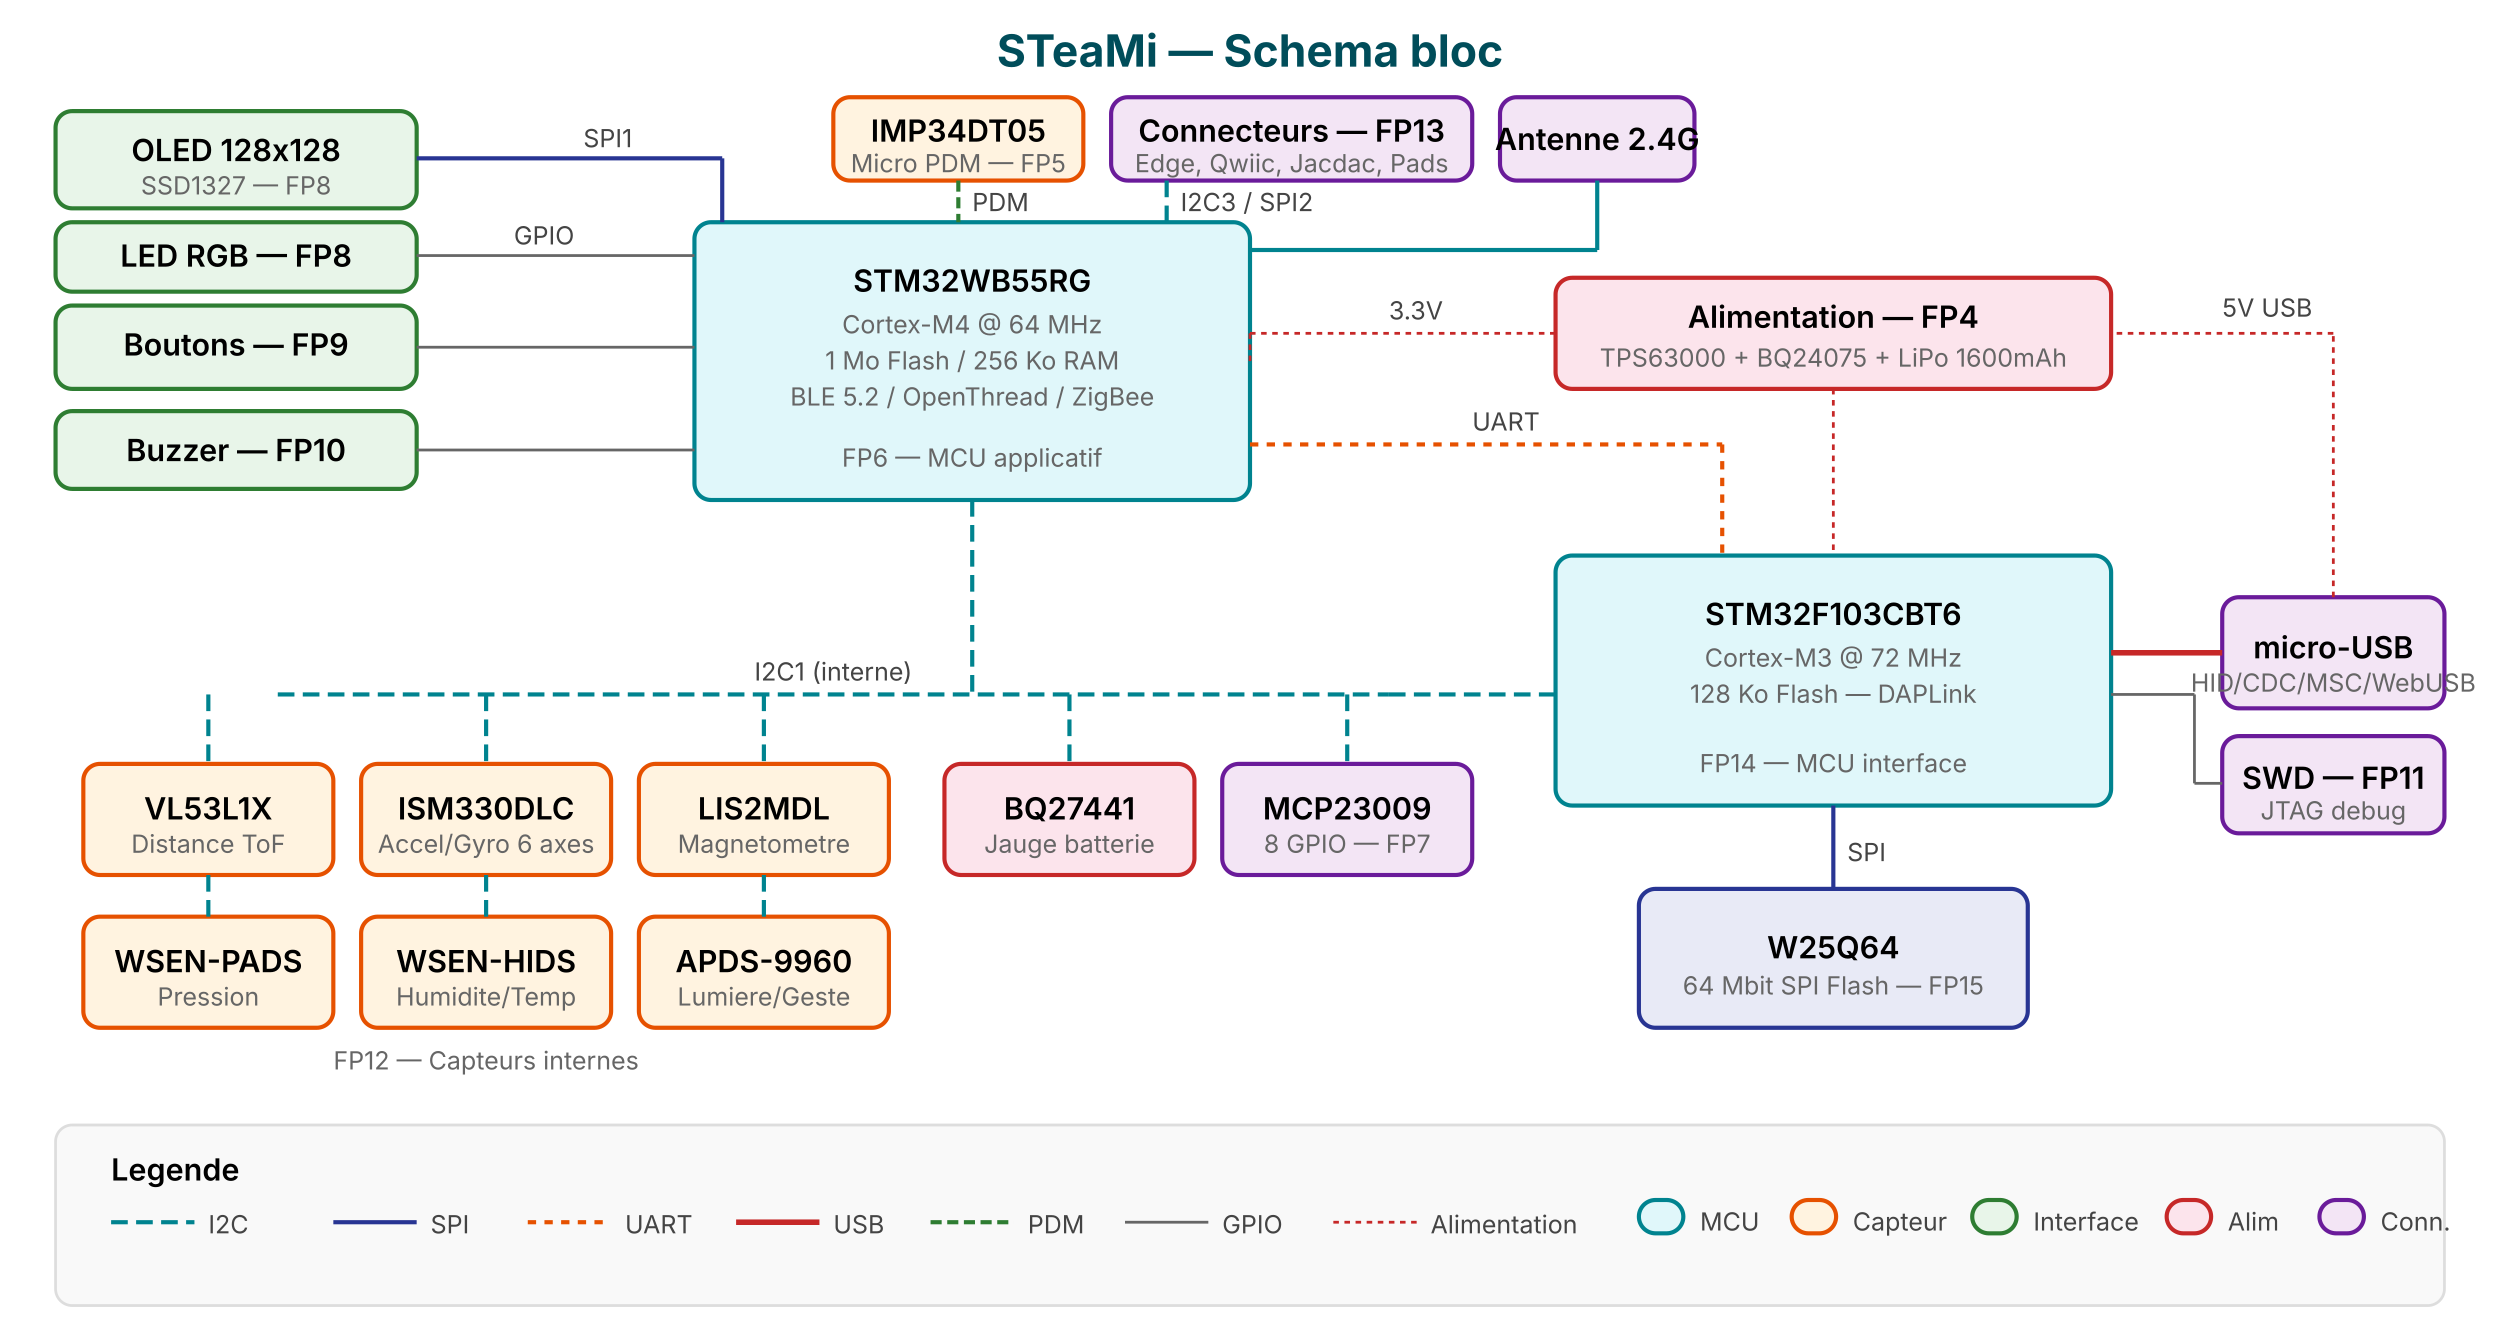
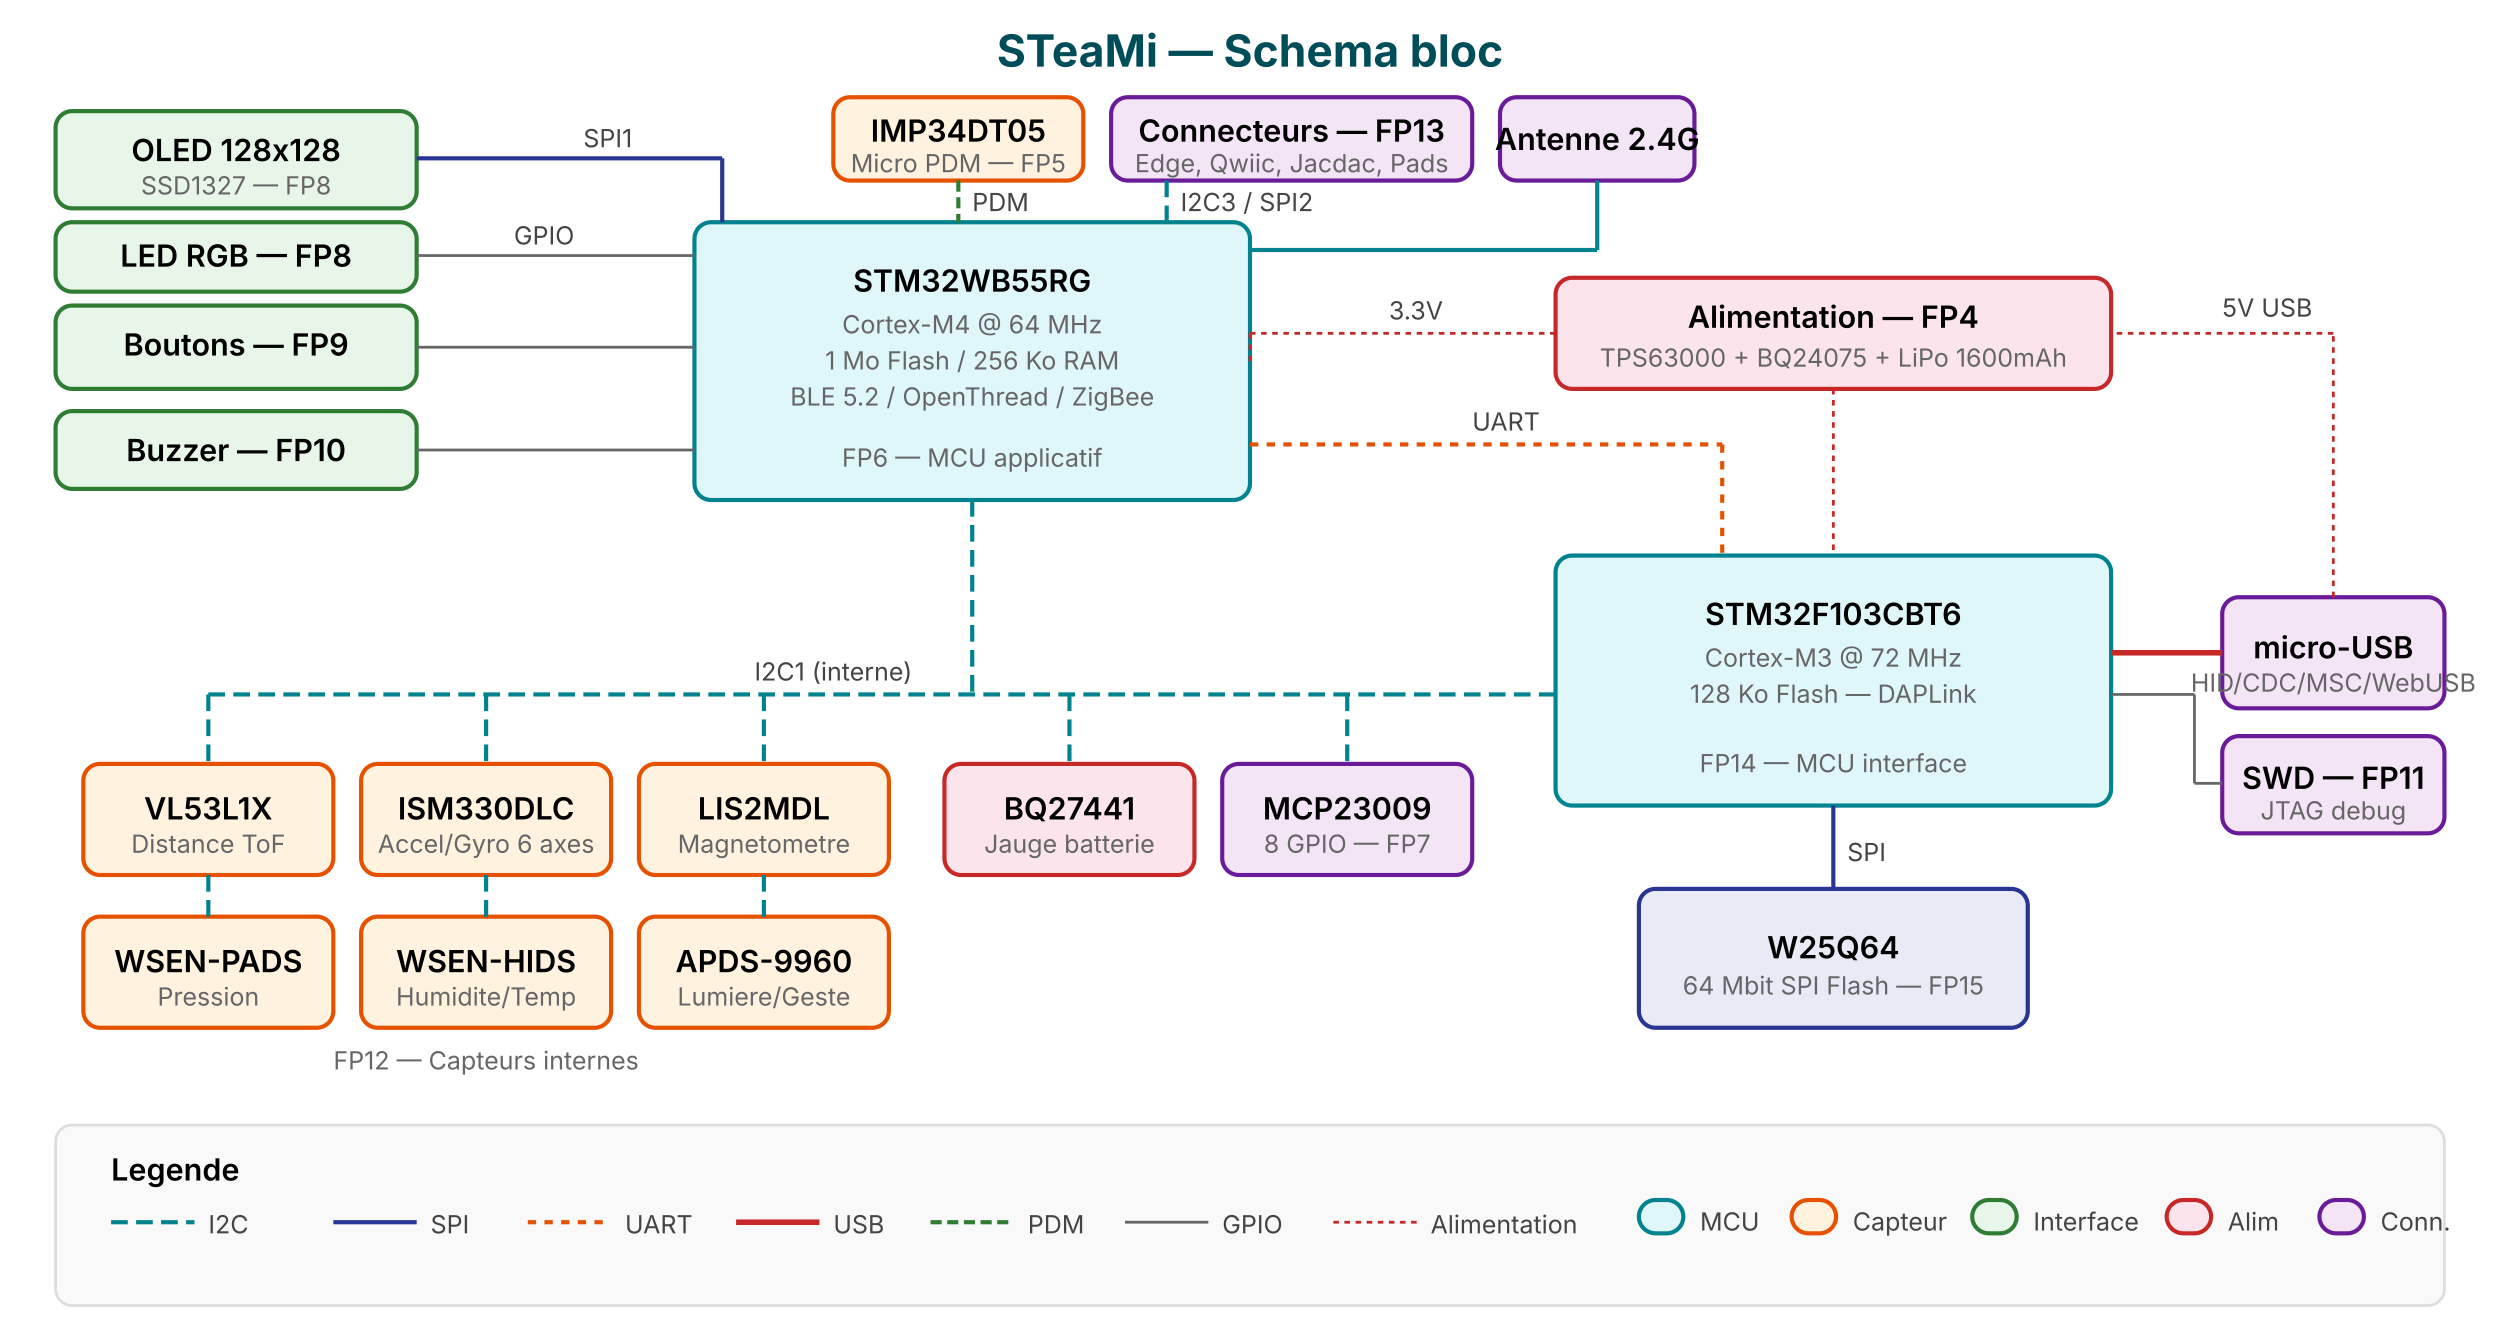
<svg xmlns="http://www.w3.org/2000/svg" viewBox="0 0 900 480" font-family="Inter, -apple-system, sans-serif" font-size="11">
  <defs>
    <style>
      .box { rx: 6; ry: 6; stroke-width: 1.5; }
      .mcu { fill: #e0f7fa; stroke: #00838f; }
      .sensor { fill: #fff3e0; stroke: #e65100; }
      .power { fill: #fce4ec; stroke: #c62828; }
      .ui { fill: #e8f5e9; stroke: #2e7d32; }
      .conn { fill: #f3e5f5; stroke: #6a1b9a; }
      .flash { fill: #e8eaf6; stroke: #283593; }
      .label { font-weight: 600; font-size: 11px; }
      .sublabel { font-size: 9px; fill: #666; }
      .bus { stroke-width: 1.5; fill: none; }
      .bus-i2c { stroke: #00838f; stroke-dasharray: 6,3; }
      .bus-spi { stroke: #283593; }
      .bus-uart { stroke: #e65100; stroke-dasharray: 3,3; }
      .bus-usb { stroke: #c62828; stroke-width: 2; }
      .bus-pwr { stroke: #c62828; stroke-width: 1; stroke-dasharray: 2,2; }
      .bus-pdm { stroke: #2e7d32; stroke-dasharray: 4,2; }
      .bus-gpio { stroke: #666; stroke-width: 1; }
      .title { font-size: 16px; font-weight: 700; fill: #004d5a; }
      .legend-text { font-size: 9px; fill: #444; }
    </style>
  </defs>
  <text x="450" y="24" text-anchor="middle" class="title">STeaMi — Schema bloc</text>
  <rect x="250" y="80" width="200" height="100" class="box mcu" />
  <text x="350" y="105" text-anchor="middle" class="label">STM32WB55RG</text>
  <text x="350" y="120" text-anchor="middle" class="sublabel">Cortex-M4 @ 64 MHz</text>
  <text x="350" y="133" text-anchor="middle" class="sublabel">1 Mo Flash / 256 Ko RAM</text>
  <text x="350" y="146" text-anchor="middle" class="sublabel">BLE 5.2 / OpenThread / ZigBee</text>
  <text x="350" y="168" text-anchor="middle" class="sublabel" fill="#00838f">FP6 — MCU applicatif</text>
  <rect x="540" y="35" width="70" height="30" class="box conn" />
  <text x="575" y="54" text-anchor="middle" class="label" font-size="9">Antenne 2.4G</text>
  <line x1="450" y1="90" x2="575" y2="90" class="bus" stroke="#00838f" stroke-width="1.5" />
  <line x1="575" y1="90" x2="575" y2="65" class="bus" stroke="#00838f" stroke-width="1.5" />
  <rect x="560" y="200" width="200" height="90" class="box mcu" />
  <text x="660" y="225" text-anchor="middle" class="label">STM32F103CBT6</text>
  <text x="660" y="240" text-anchor="middle" class="sublabel">Cortex-M3 @ 72 MHz</text>
  <text x="660" y="253" text-anchor="middle" class="sublabel">128 Ko Flash — DAPLink</text>
  <text x="660" y="278" text-anchor="middle" class="sublabel" fill="#00838f">FP14 — MCU interface</text>
  <rect x="800" y="215" width="80" height="40" class="box conn" />
  <text x="840" y="237" text-anchor="middle" class="label" font-size="9">micro-USB</text>
  <text x="840" y="249" text-anchor="middle" class="sublabel">HID/CDC/MSC/WebUSB</text>
  <line x1="760" y1="235" x2="800" y2="235" class="bus bus-usb" />
  <line x1="450" y1="160" x2="620" y2="160" class="bus bus-uart" />
  <line x1="620" y1="160" x2="620" y2="200" class="bus bus-uart" />
  <text x="530" y="155" class="legend-text" fill="#e65100">UART</text>
  <rect x="590" y="320" width="140" height="50" class="box flash" />
  <text x="660" y="345" text-anchor="middle" class="label">W25Q64</text>
  <text x="660" y="358" text-anchor="middle" class="sublabel">64 Mbit SPI Flash — FP15</text>
  <line x1="660" y1="290" x2="660" y2="320" class="bus bus-spi" />
  <text x="665" y="310" class="legend-text" fill="#283593">SPI</text>
-   <line x1="100" y1="250" x2="500" y2="250" class="bus bus-i2c" />
+   <line x1="75" y1="250" x2="500" y2="250" class="bus bus-i2c" />
  <text x="300" y="245" text-anchor="middle" class="legend-text" fill="#00838f">I2C1 (interne)</text>
  <line x1="350" y1="180" x2="350" y2="250" class="bus bus-i2c" />
  <line x1="560" y1="250" x2="500" y2="250" class="bus bus-i2c" />
  <rect x="30" y="275" width="90" height="40" class="box sensor" />
  <text x="75" y="295" text-anchor="middle" class="label" font-size="9">VL53L1X</text>
  <text x="75" y="307" text-anchor="middle" class="sublabel">Distance ToF</text>
  <line x1="75" y1="250" x2="75" y2="275" class="bus bus-i2c" />
  <rect x="130" y="275" width="90" height="40" class="box sensor" />
  <text x="175" y="295" text-anchor="middle" class="label" font-size="9">ISM330DLC</text>
  <text x="175" y="307" text-anchor="middle" class="sublabel">Accel/Gyro 6 axes</text>
  <line x1="175" y1="250" x2="175" y2="275" class="bus bus-i2c" />
  <rect x="230" y="275" width="90" height="40" class="box sensor" />
  <text x="275" y="295" text-anchor="middle" class="label" font-size="9">LIS2MDL</text>
  <text x="275" y="307" text-anchor="middle" class="sublabel">Magnetometre</text>
  <line x1="275" y1="250" x2="275" y2="275" class="bus bus-i2c" />
  <rect x="30" y="330" width="90" height="40" class="box sensor" />
  <text x="75" y="350" text-anchor="middle" class="label" font-size="9">WSEN-PADS</text>
  <text x="75" y="362" text-anchor="middle" class="sublabel">Pression</text>
  <line x1="75" y1="315" x2="75" y2="330" class="bus bus-i2c" />
  <rect x="130" y="330" width="90" height="40" class="box sensor" />
  <text x="175" y="350" text-anchor="middle" class="label" font-size="9">WSEN-HIDS</text>
  <text x="175" y="362" text-anchor="middle" class="sublabel">Humidite/Temp</text>
  <line x1="175" y1="315" x2="175" y2="330" class="bus bus-i2c" />
  <rect x="230" y="330" width="90" height="40" class="box sensor" />
  <text x="275" y="350" text-anchor="middle" class="label" font-size="9">APDS-9960</text>
  <text x="275" y="362" text-anchor="middle" class="sublabel">Lumiere/Geste</text>
  <line x1="275" y1="315" x2="275" y2="330" class="bus bus-i2c" />
  <rect x="340" y="275" width="90" height="40" class="box power" />
  <text x="385" y="295" text-anchor="middle" class="label" font-size="9">BQ27441</text>
  <text x="385" y="307" text-anchor="middle" class="sublabel">Jauge batterie</text>
  <line x1="385" y1="250" x2="385" y2="275" class="bus bus-i2c" />
  <rect x="440" y="275" width="90" height="40" class="box conn" />
  <text x="485" y="295" text-anchor="middle" class="label" font-size="9">MCP23009</text>
  <text x="485" y="307" text-anchor="middle" class="sublabel">8 GPIO — FP7</text>
  <line x1="485" y1="250" x2="485" y2="275" class="bus bus-i2c" />
  <text x="175" y="385" text-anchor="middle" class="sublabel" fill="#e65100">FP12 — Capteurs internes</text>
  <rect x="300" y="35" width="90" height="30" class="box sensor" />
  <text x="345" y="51" text-anchor="middle" class="label" font-size="9">IMP34DT05</text>
  <text x="345" y="62" text-anchor="middle" class="sublabel">Micro PDM — FP5</text>
  <line x1="345" y1="65" x2="345" y2="80" class="bus bus-pdm" />
  <text x="350" y="76" class="legend-text" fill="#2e7d32">PDM</text>
  <rect x="20" y="40" width="130" height="35" class="box ui" />
  <text x="85" y="58" text-anchor="middle" class="label" font-size="10">OLED 128x128</text>
  <text x="85" y="70" text-anchor="middle" class="sublabel">SSD1327 — FP8</text>
  <line x1="150" y1="57" x2="260" y2="57" class="bus bus-spi" />
  <line x1="260" y1="57" x2="260" y2="80" class="bus bus-spi" />
  <text x="210" y="53" class="legend-text" fill="#283593">SPI1</text>
  <rect x="20" y="80" width="130" height="25" class="box ui" />
  <text x="85" y="96" text-anchor="middle" class="label" font-size="9">LED RGB — FP8</text>
  <line x1="150" y1="92" x2="250" y2="92" class="bus bus-gpio" />
  <text x="185" y="88" class="legend-text" fill="#666">GPIO</text>
  <rect x="20" y="110" width="130" height="30" class="box ui" />
  <text x="85" y="128" text-anchor="middle" class="label" font-size="9">Boutons — FP9</text>
  <line x1="150" y1="125" x2="250" y2="125" class="bus bus-gpio" />
  <rect x="20" y="148" width="130" height="28" class="box ui" />
  <text x="85" y="166" text-anchor="middle" class="label" font-size="9">Buzzer — FP10</text>
  <line x1="150" y1="162" x2="250" y2="162" class="bus bus-gpio" />
  <rect x="560" y="100" width="200" height="40" class="box power" />
  <text x="660" y="118" text-anchor="middle" class="label" font-size="10">Alimentation — FP4</text>
  <text x="660" y="132" text-anchor="middle" class="sublabel">TPS63000 + BQ24075 + LiPo 1600mAh</text>
  <line x1="660" y1="140" x2="660" y2="200" class="bus bus-pwr" stroke-dasharray="2,4" />
  <line x1="560" y1="120" x2="450" y2="120" class="bus bus-pwr" />
  <line x1="450" y1="120" x2="450" y2="130" class="bus bus-pwr" />
  <text x="500" y="115" class="legend-text" fill="#c62828">3.3V</text>
  <line x1="840" y1="215" x2="840" y2="120" class="bus bus-pwr" />
  <line x1="840" y1="120" x2="760" y2="120" class="bus bus-pwr" />
  <text x="800" y="114" class="legend-text" fill="#c62828">5V USB</text>
  <rect x="400" y="35" width="130" height="30" class="box conn" />
  <text x="465" y="51" text-anchor="middle" class="label" font-size="9">Connecteurs — FP13</text>
  <text x="465" y="62" text-anchor="middle" class="sublabel">Edge, Qwiic, Jacdac, Pads</text>
  <line x1="420" y1="65" x2="420" y2="80" class="bus bus-i2c" stroke="#6a1b9a" />
  <text x="425" y="76" class="legend-text" fill="#6a1b9a">I2C3 / SPI2</text>
  <rect x="800" y="265" width="80" height="35" class="box conn" />
  <text x="840" y="284" text-anchor="middle" class="label" font-size="9">SWD — FP11</text>
  <text x="840" y="295" text-anchor="middle" class="sublabel">JTAG debug</text>
  <line x1="760" y1="250" x2="790" y2="250" class="bus bus-gpio" />
  <line x1="790" y1="250" x2="790" y2="282" class="bus bus-gpio" />
  <line x1="790" y1="282" x2="800" y2="282" class="bus bus-gpio" />
  <rect x="20" y="405" width="860" height="65" rx="6" fill="#f9f9f9" stroke="#ddd" />
  <text x="40" y="425" class="label" font-size="10">Legende</text>
  <line x1="40" y1="440" x2="70" y2="440" class="bus bus-i2c" />
  <text x="75" y="444" class="legend-text">I2C</text>
  <line x1="120" y1="440" x2="150" y2="440" class="bus bus-spi" />
  <text x="155" y="444" class="legend-text">SPI</text>
  <line x1="190" y1="440" x2="220" y2="440" class="bus bus-uart" />
  <text x="225" y="444" class="legend-text">UART</text>
  <line x1="265" y1="440" x2="295" y2="440" class="bus bus-usb" />
  <text x="300" y="444" class="legend-text">USB</text>
  <line x1="335" y1="440" x2="365" y2="440" class="bus bus-pdm" />
  <text x="370" y="444" class="legend-text">PDM</text>
  <line x1="405" y1="440" x2="435" y2="440" class="bus bus-gpio" />
  <text x="440" y="444" class="legend-text">GPIO</text>
  <line x1="480" y1="440" x2="510" y2="440" class="bus bus-pwr" />
  <text x="515" y="444" class="legend-text">Alimentation</text>
  <rect x="590" y="432" width="16" height="12" class="box mcu" />
  <text x="612" y="443" class="legend-text">MCU</text>
  <rect x="645" y="432" width="16" height="12" class="box sensor" />
  <text x="667" y="443" class="legend-text">Capteur</text>
  <rect x="710" y="432" width="16" height="12" class="box ui" />
  <text x="732" y="443" class="legend-text">Interface</text>
  <rect x="780" y="432" width="16" height="12" class="box power" />
  <text x="802" y="443" class="legend-text">Alim</text>
  <rect x="835" y="432" width="16" height="12" class="box conn" />
  <text x="857" y="443" class="legend-text">Conn.</text>
</svg>
